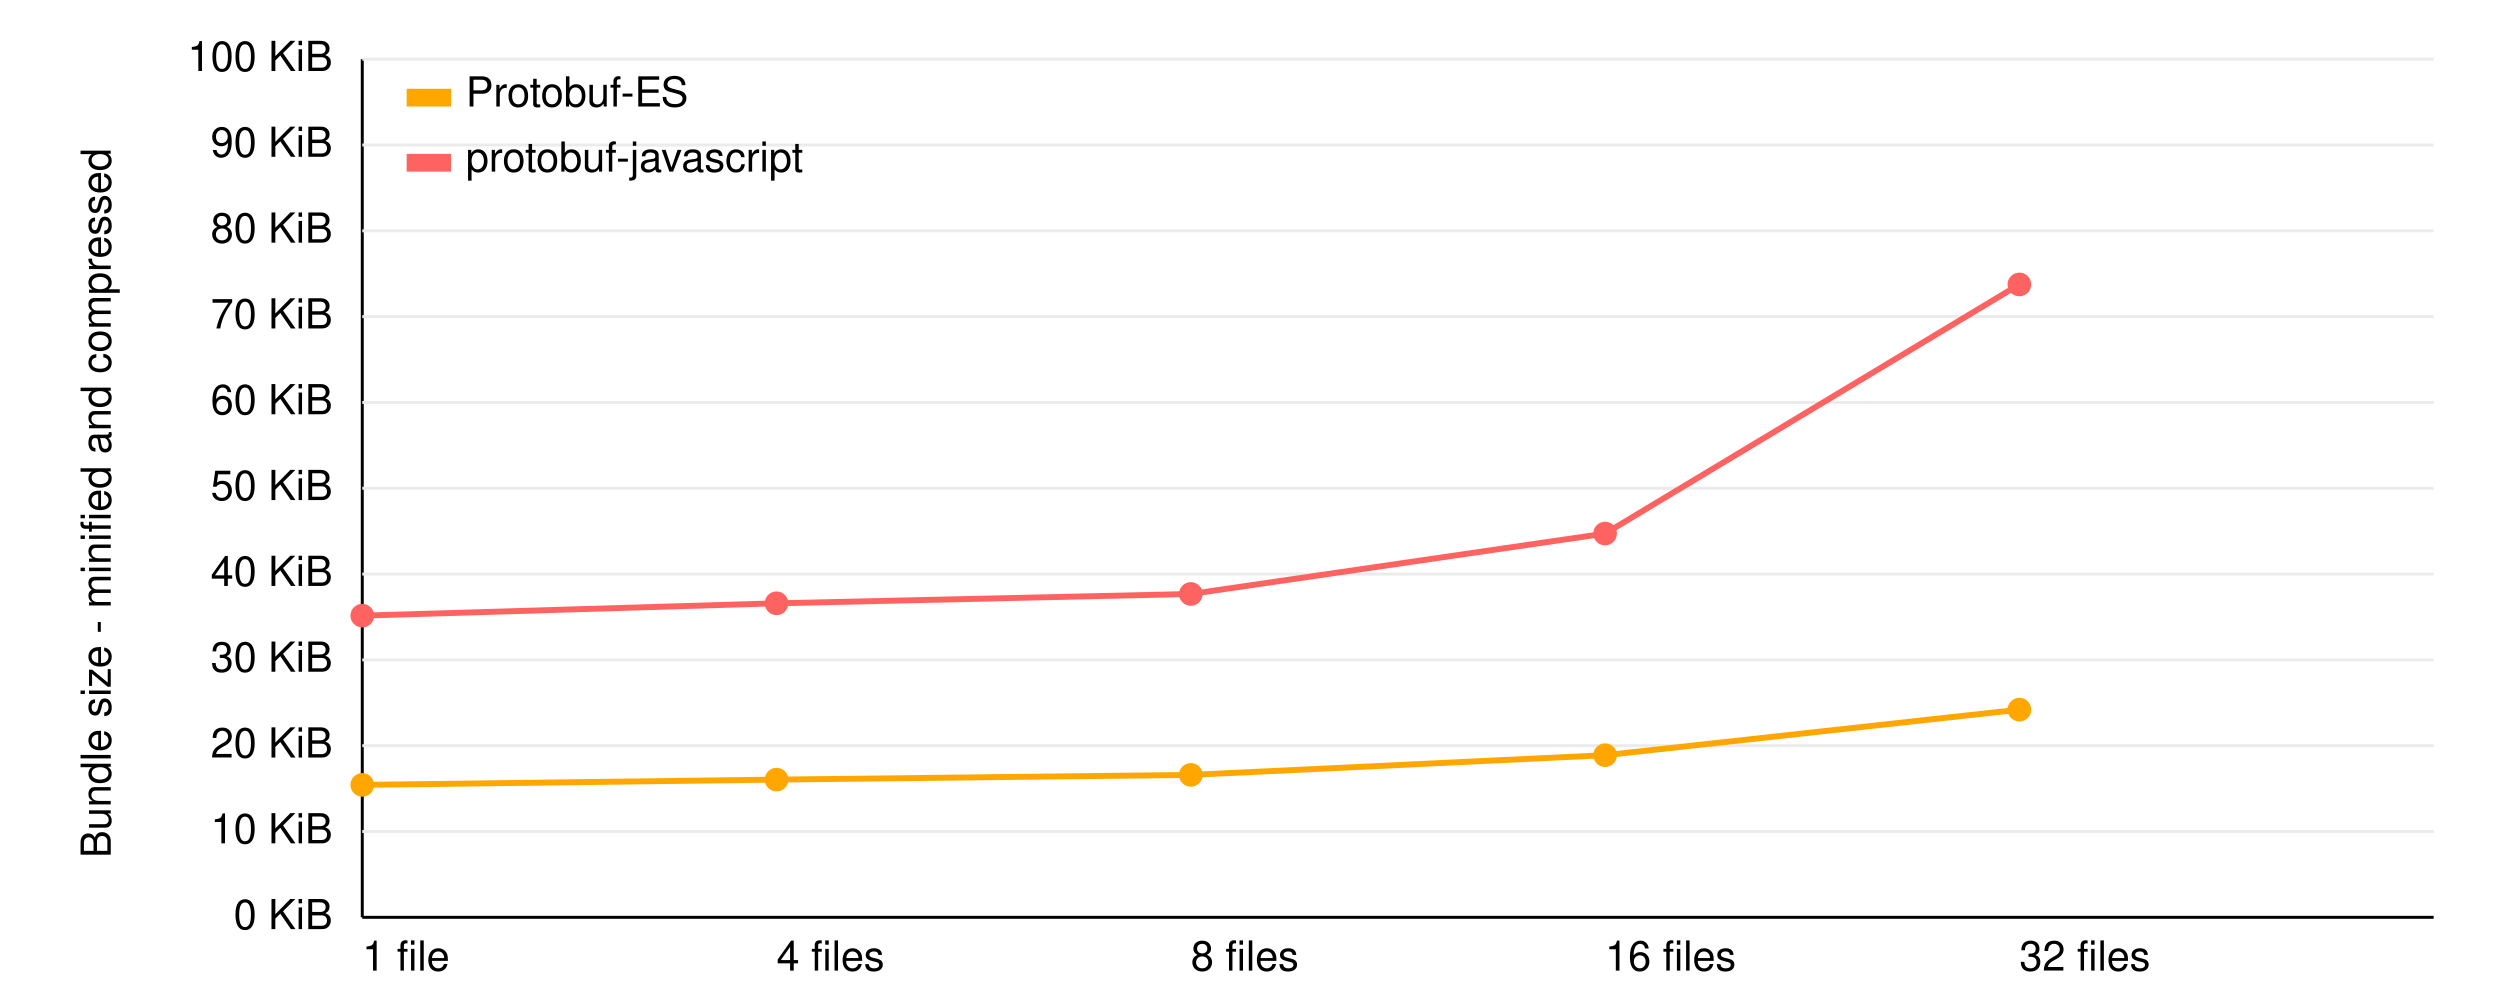
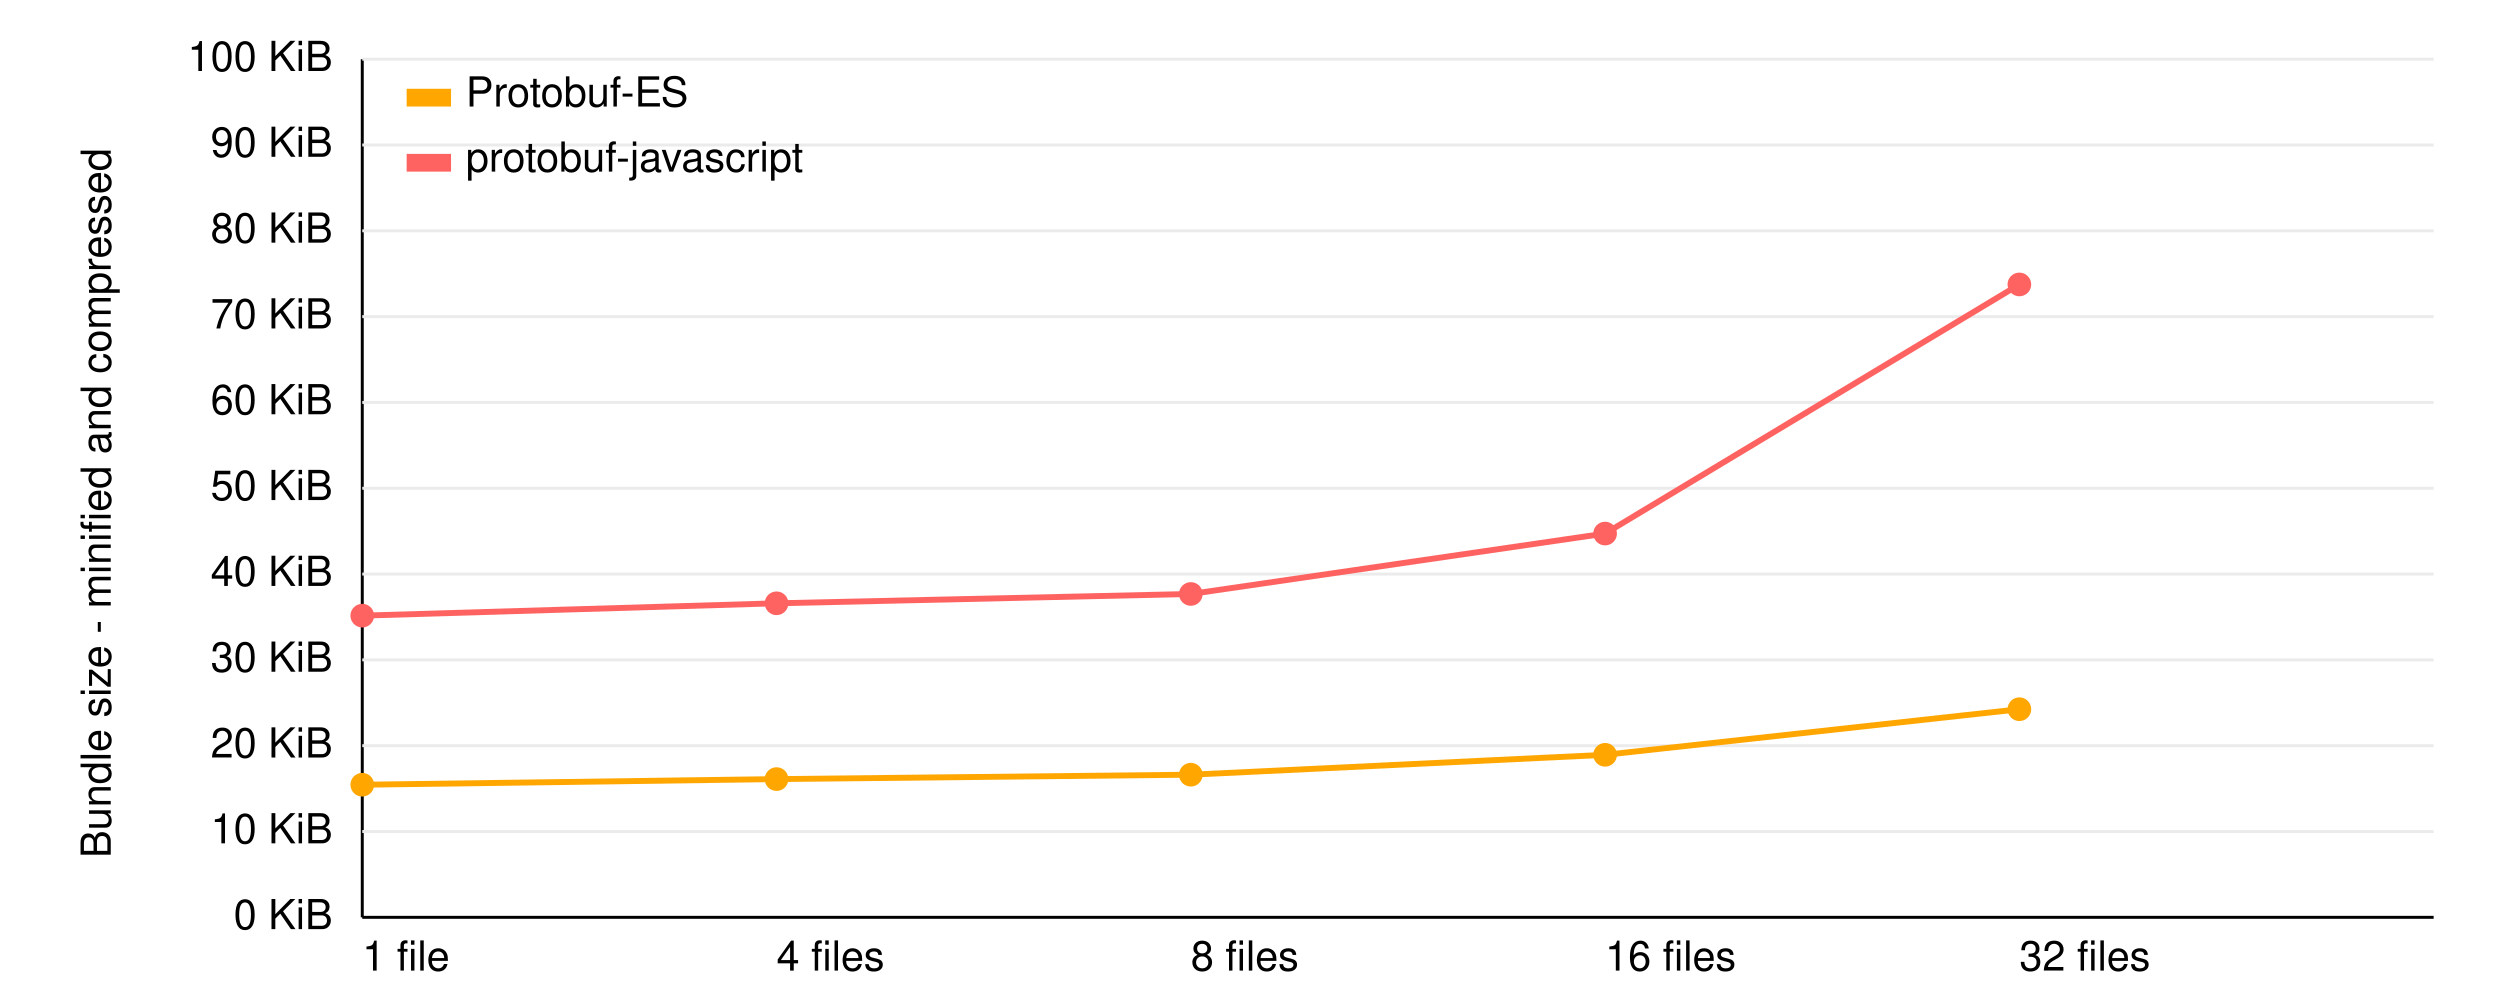
<svg xmlns="http://www.w3.org/2000/svg" version="1.1" width="820px" height="330px" viewBox="0 0 820 340" class="chart">
  <style>
      
      text {
        font: 14px Verdana, Helvetica, Arial, sans-serif;
      }
      
    </style>
  <g transform="translate(110,310)">
    <line y1="0" x2="700" stroke="black" />
    <text x="0" y="18" text-anchor="start">1 file</text>
    <text x="140" y="18" text-anchor="start">4 files</text>
    <text x="280" y="18" text-anchor="start">8 files</text>
    <text x="420" y="18" text-anchor="start">16 files</text>
    <text x="560" y="18" text-anchor="start">32 files</text>
  </g>
  <g transform="translate(110, 20)">
    <line x1="0" x2="0" y1="0" y2="290" stroke="black" />
    <g transform="rotate(-90), translate(-150,-85)">
      <text text-anchor="middle">Bundle size - minified and compressed</text>
    </g>
    <text x="-10" y="4" text-anchor="end">100 KiB</text>
    <line x1="0" x2="700" y1="0" y2="0" stroke="#ebebeb" />
    <text x="-10" y="33" text-anchor="end">90 KiB</text>
    <line x1="0" x2="700" y1="29" y2="29" stroke="#ebebeb" />
    <text x="-10" y="62" text-anchor="end">80 KiB</text>
    <line x1="0" x2="700" y1="58" y2="58" stroke="#ebebeb" />
    <text x="-10" y="91" text-anchor="end">70 KiB</text>
    <line x1="0" x2="700" y1="87" y2="87" stroke="#ebebeb" />
    <text x="-10" y="120" text-anchor="end">60 KiB</text>
    <line x1="0" x2="700" y1="116" y2="116" stroke="#ebebeb" />
    <text x="-10" y="149" text-anchor="end">50 KiB</text>
    <line x1="0" x2="700" y1="145" y2="145" stroke="#ebebeb" />
    <text x="-10" y="178" text-anchor="end">40 KiB</text>
    <line x1="0" x2="700" y1="174" y2="174" stroke="#ebebeb" />
    <text x="-10" y="207" text-anchor="end">30 KiB</text>
    <line x1="0" x2="700" y1="203" y2="203" stroke="#ebebeb" />
    <text x="-10" y="236" text-anchor="end">20 KiB</text>
    <line x1="0" x2="700" y1="232" y2="232" stroke="#ebebeb" />
    <text x="-10" y="265" text-anchor="end">10 KiB</text>
    <line x1="0" x2="700" y1="261" y2="261" stroke="#ebebeb" />
    <text x="-10" y="294" text-anchor="end">0 KiB</text>
  </g>
  <g transform="translate(110, 20)">
-     <polyline fill="none" stroke="#ffa600" stroke-width="2" points="0,245.245 140,243.461 280,241.867 420,235.203 560,219.814">
+     <polyline fill="none" stroke="#ffa600" stroke-width="2" points="0,245.192 140,243.288 280,241.799 420,235.078 560,219.672">
    </polyline>
-     <circle cx="0" cy="245.245" r="4" fill="#ffa600" />
-     <circle cx="140" cy="243.461" r="4" fill="#ffa600" />
-     <circle cx="280" cy="241.867" r="4" fill="#ffa600" />
-     <circle cx="420" cy="235.203" r="4" fill="#ffa600" />
-     <circle cx="560" cy="219.814" r="4" fill="#ffa600" />
+     <circle cx="0" cy="245.192" r="4" fill="#ffa600" />
+     <circle cx="140" cy="243.288" r="4" fill="#ffa600" />
+     <circle cx="280" cy="241.799" r="4" fill="#ffa600" />
+     <circle cx="420" cy="235.078" r="4" fill="#ffa600" />
+     <circle cx="560" cy="219.672" r="4" fill="#ffa600" />
  </g>
  <g transform="translate(110, 20)">
    <polyline fill="none" stroke="#ff6361" stroke-width="2" points="0,188.05 140,183.875 280,180.726 420,160.313 560,76.125">
    </polyline>
    <circle cx="0" cy="188.05" r="4" fill="#ff6361" />
    <circle cx="140" cy="183.875" r="4" fill="#ff6361" />
    <circle cx="280" cy="180.726" r="4" fill="#ff6361" />
    <circle cx="420" cy="160.313" r="4" fill="#ff6361" />
    <circle cx="560" cy="76.125" r="4" fill="#ff6361" />
  </g>
  <g transform="translate(125, 30)">
    <g transform="translate(0, 0)">
      <rect width="15" height="6" fill="#ffa600" />
      <text x="20" y="6">Protobuf-ES</text>
    </g>
    <g transform="translate(0, 22)">
      <rect width="15" height="6" fill="#ff6361" />
      <text x="20" y="6">protobuf-javascript</text>
    </g>
  </g>
</svg>
